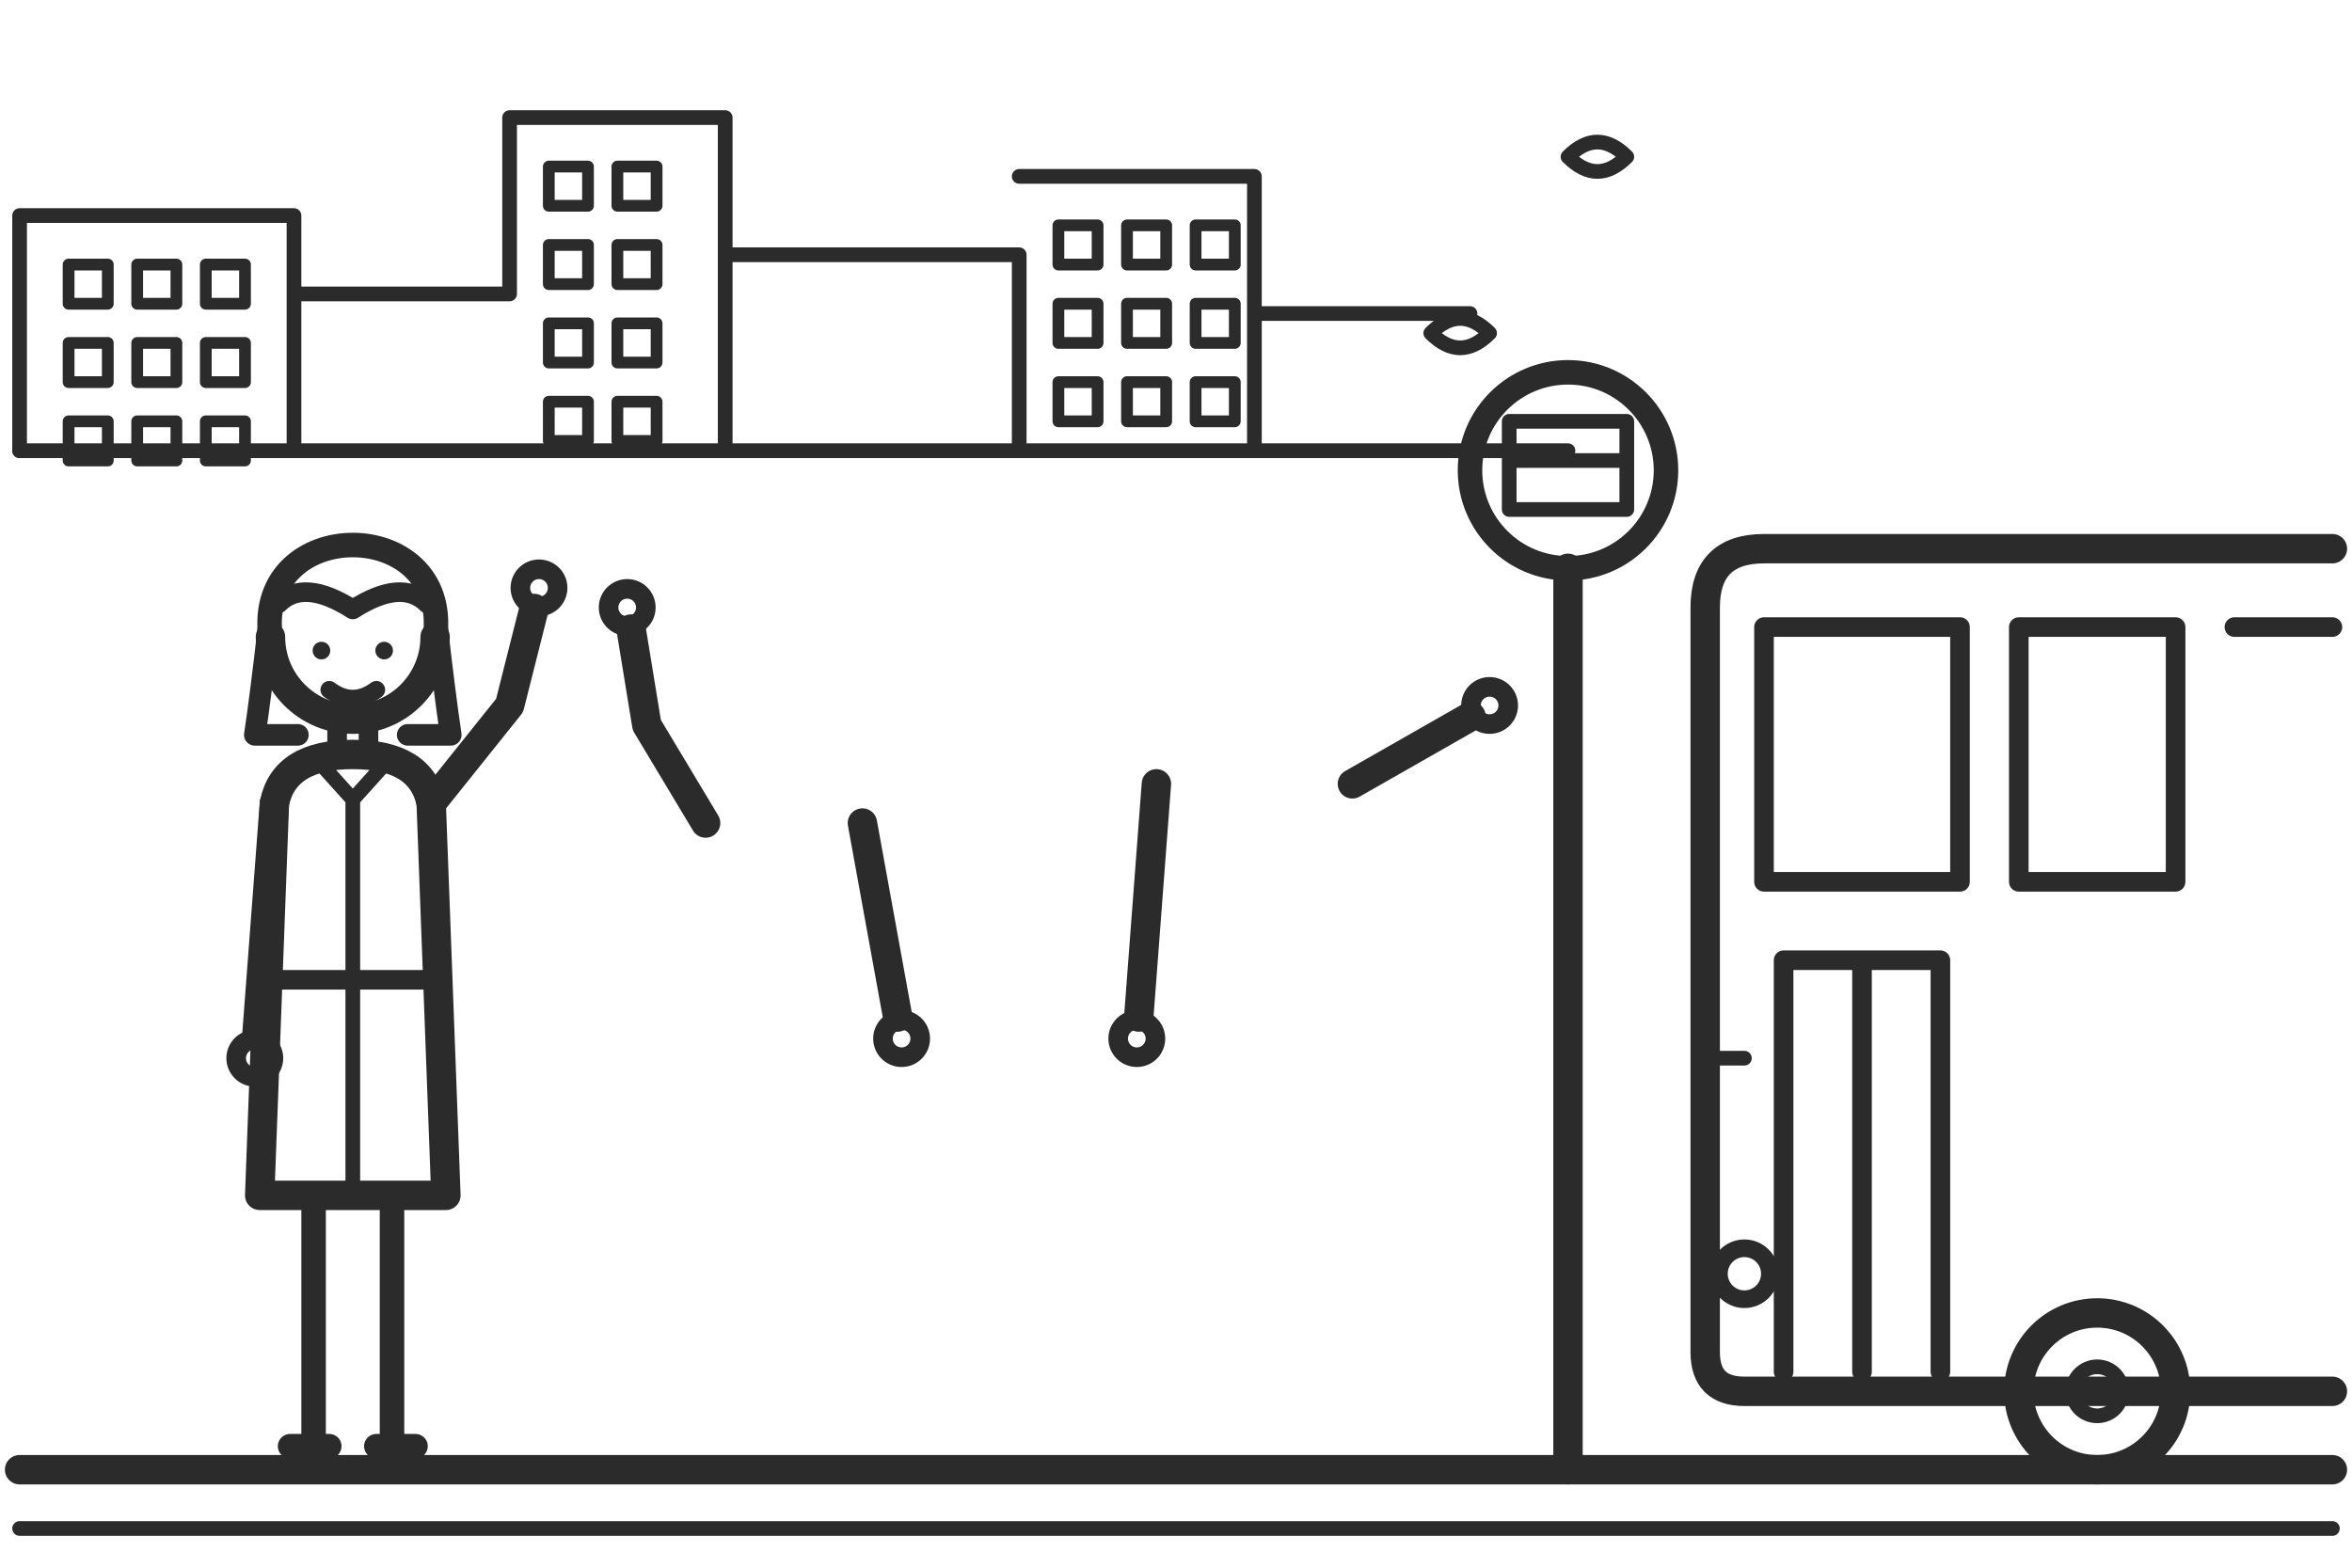
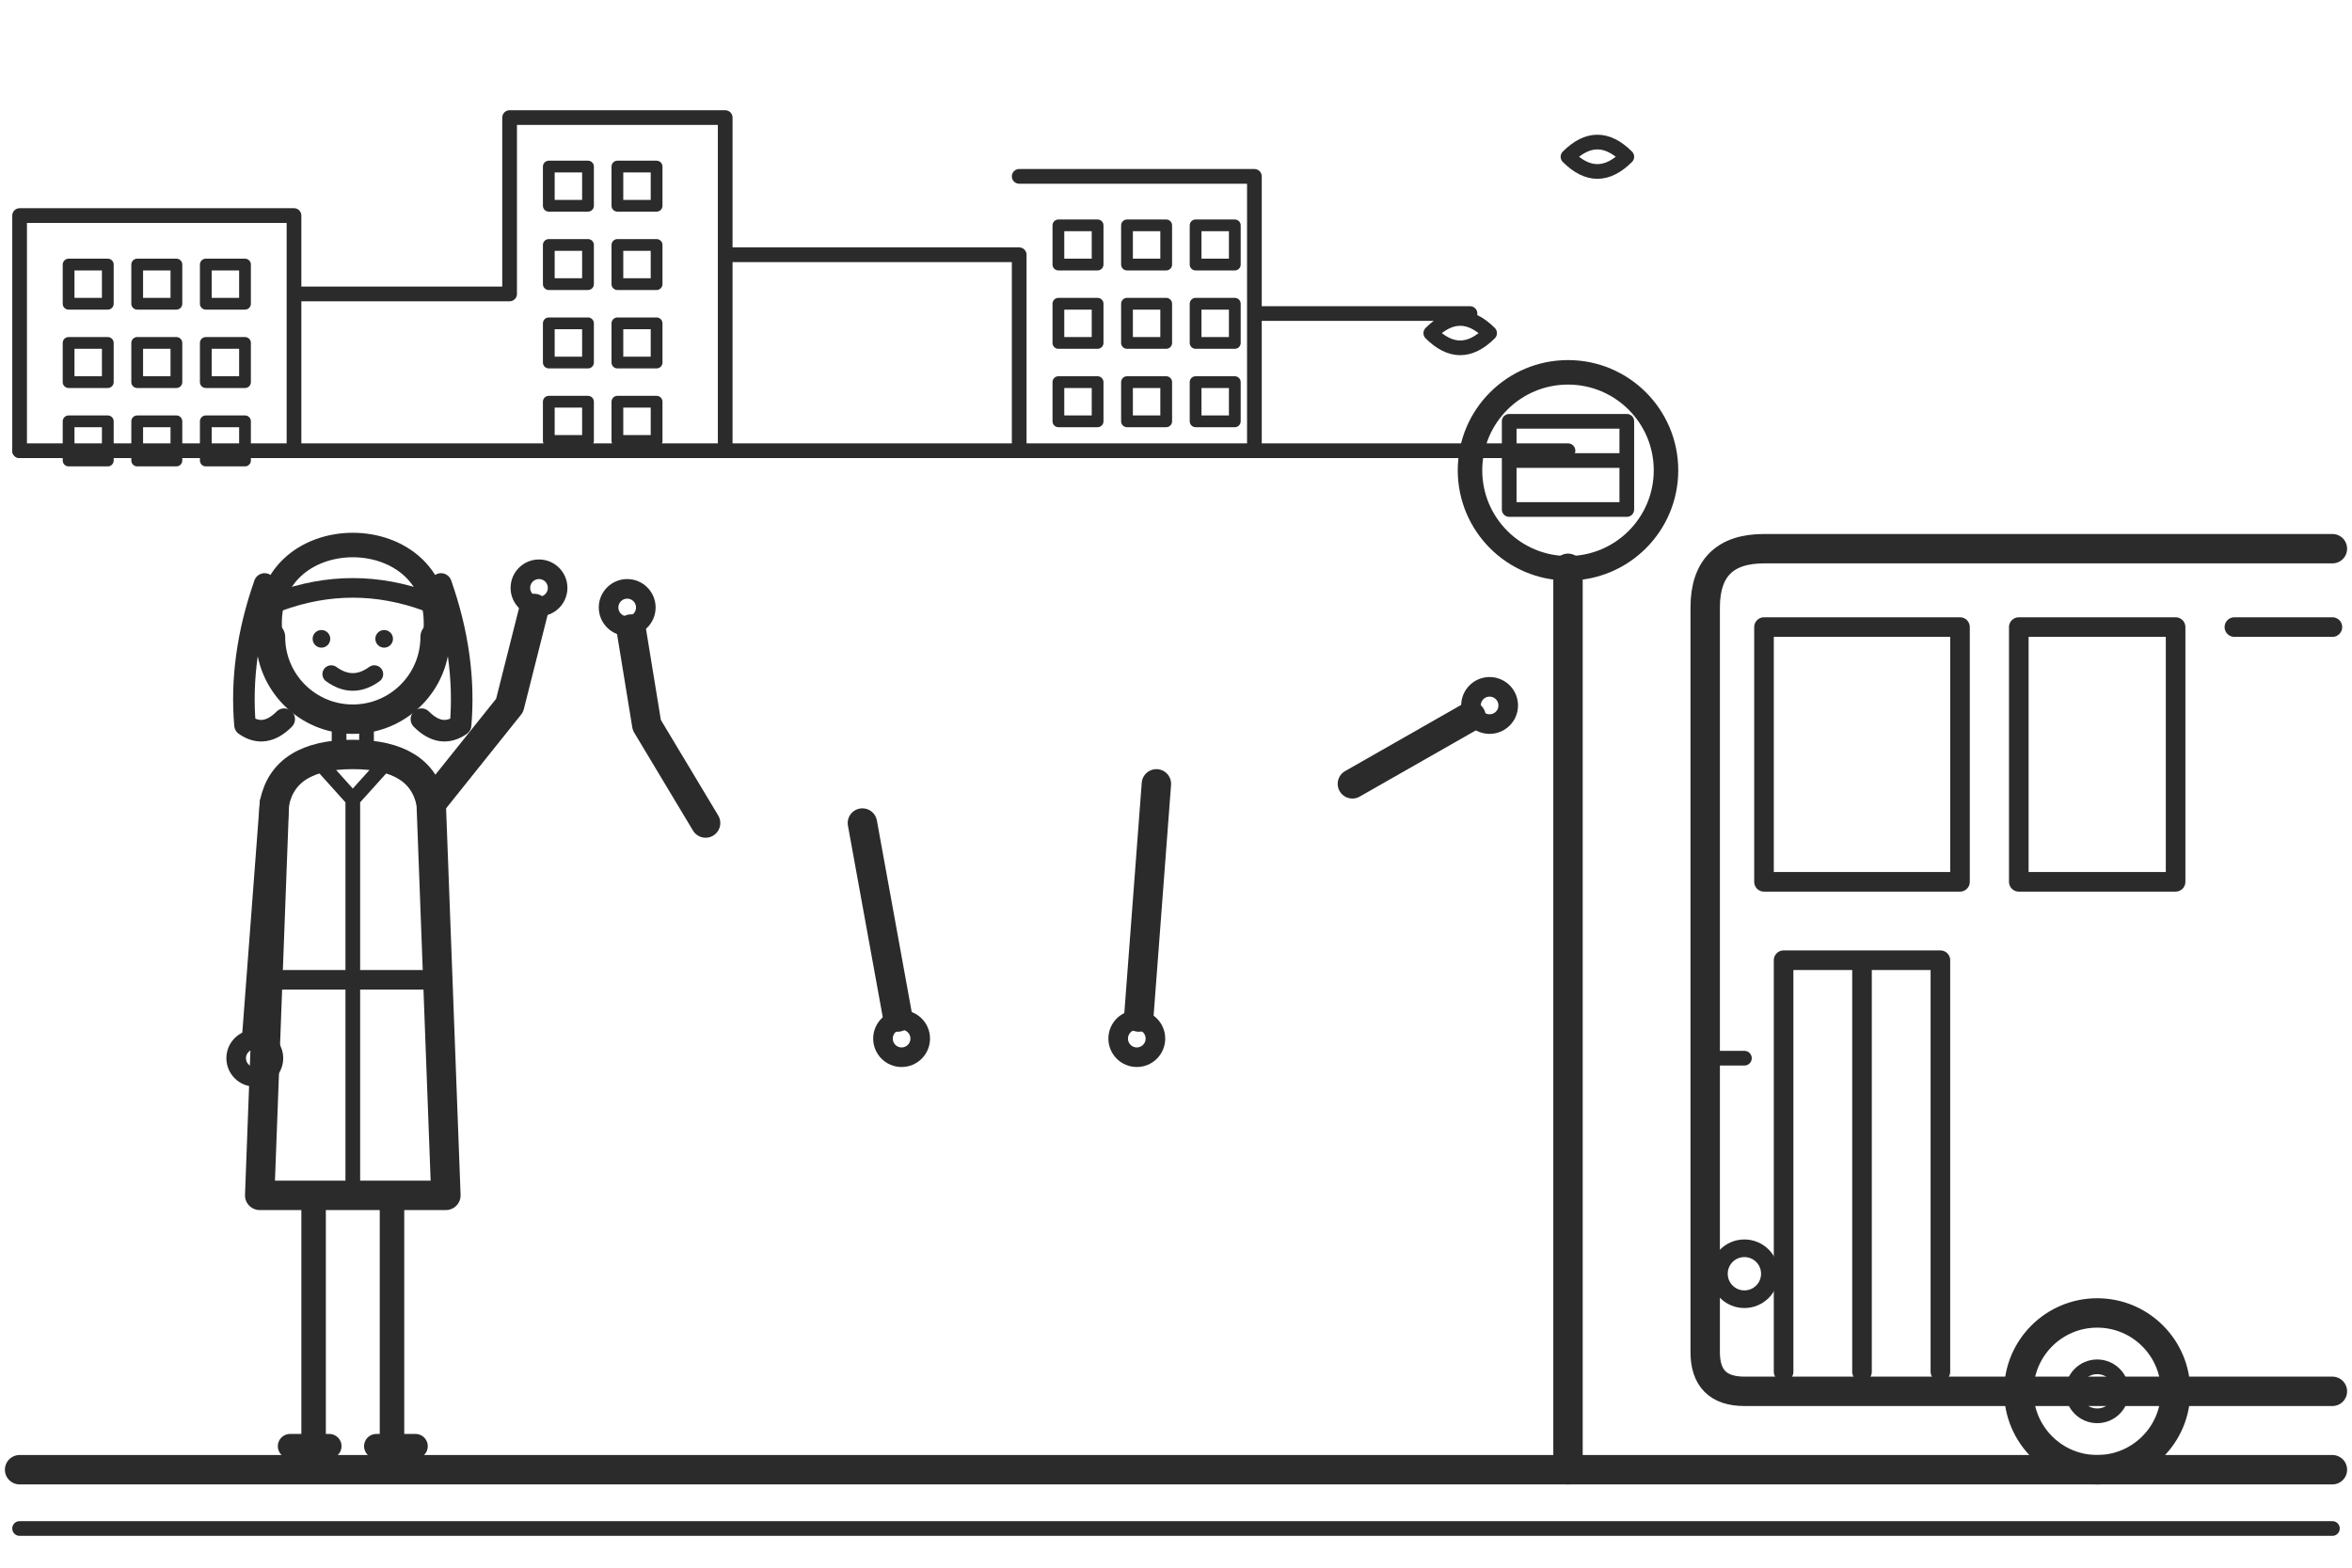
<svg xmlns="http://www.w3.org/2000/svg" viewBox="0 0 240 160">
  <g fill="none" stroke="#2b2b2b" stroke-width="3" stroke-linecap="round" stroke-linejoin="round">
    <path d="M2 46 V22 H30 V46 M30 30 H52 V12 H74 V46 M74 26 H104 V46 M104 18 H128 V46 M128 32 H150" stroke-width="1.5" />
    <path d="M7 27 h4 v4 h-4 z M7 35 h4 v4 h-4 z M7 43 h4 v4 h-4 z M14 27 h4 v4 h-4 z M14 35 h4 v4 h-4 z M14 43 h4 v4 h-4 z M21 27 h4 v4 h-4 z M21 35 h4 v4 h-4 z M21 43 h4 v4 h-4 z" stroke-width="1.2" />
    <path d="M56 17 h4 v4 h-4 z M56 25 h4 v4 h-4 z M56 33 h4 v4 h-4 z M56 41 h4 v4 h-4 z M63 17 h4 v4 h-4 z M63 25 h4 v4 h-4 z M63 33 h4 v4 h-4 z M63 41 h4 v4 h-4 z" stroke-width="1.2" />
    <path d="M108 23 h4 v4 h-4 z M108 31 h4 v4 h-4 z M108 39 h4 v4 h-4 z M115 23 h4 v4 h-4 z M115 31 h4 v4 h-4 z M115 39 h4 v4 h-4 z M122 23 h4 v4 h-4 z M122 31 h4 v4 h-4 z M122 39 h4 v4 h-4 z" stroke-width="1.2" />
    <path d="M2 46 H160" stroke-width="1.5" />
    <path d="M160 16 q3 -3 6 0 q-3 3 -6 0 Z M146 34 q3 -3 6 0 q-3 3 -6 0 Z" stroke-width="1.5" />
    <g transform="translate(16 50)">
      <path d="M11.6 15 A8.4 8.4 0 1 0 28.4 15" />
      <path d="M11.6 15 C10 2.5 30 2.5 28.4 15" stroke-width="2.5" />
-       <path d="M11.4 14 Q10.6 21 10 25 H14.4 M28.6 14 Q29.4 21 30 25 H25.6" stroke-width="2.2" />
-       <path d="M12.4 11.6 Q15 9 20 12.2 Q25 9 27.6 11.6" stroke-width="2" />
-       <circle cx="16.8" cy="16.4" r="0.9" fill="#2b2b2b" stroke="none" />
-       <circle cx="23.2" cy="16.4" r="0.9" fill="#2b2b2b" stroke="none" />
-       <path d="M17.6 20.4 Q20 22.2 22.4 20.4" stroke-width="1.8" />
-       <path d="M18.4 23.4 V26.6 M21.6 23.4 V26.6" stroke-width="2" />
+       <path d="M11 9.6 Q8.4 17 9 24 Q11 25.4 13 23.4 M29 9.6 Q31.6 17 31 24 Q29 25.4 27 23.4" stroke-width="2.2" />
+       <path d="M12.4 11.4 Q20 8.6 27.6 11.4" stroke-width="2" />
+       <circle cx="16.8" cy="15.2" r="0.9" fill="#2b2b2b" stroke="none" />
+       <circle cx="23.2" cy="15.2" r="0.9" fill="#2b2b2b" stroke="none" />
+       <path d="M17.8 18.8 Q20 20.4 22.2 18.8" stroke-width="1.8" />
+       <path d="M18.6 23.6 V26.6 M21.4 23.6 V26.6" stroke-width="1.5" />
      <path d="M12 32 Q13 27 20 27 Q27 27 28 32 L29.5 72 H10.5 Z" />
      <path d="M16.4 27.6 L20 31.6 L23.6 27.6 M20 31.6 V72" stroke-width="1.5" />
      <path d="M11.2 50 H28.8" stroke-width="2" />
      <path d="M16 72 V96.5 M24 72 V96.5" stroke-width="2.5" />
      <path d="M13.6 97.6 H17.6 M22.4 97.6 H26.4" stroke-width="2.5" />
    </g>
    <path d="M28 82 L26.2 105.8" />
    <circle cx="26" cy="108" r="1.9" stroke-width="2" />
    <path d="M44 82 L52 72 L54.5 62.1" />
    <circle cx="55" cy="60" r="1.9" stroke-width="2" />
    <use href="#anna-noarms" x="60" y="50" width="40" height="100" />
    <path d="M72 84 L66 74 L64.4 64.2" />
    <circle cx="64" cy="62" r="1.9" stroke-width="2" />
    <path d="M88 84 L91.6 103.8" />
    <circle cx="92" cy="106" r="1.9" stroke-width="2" />
    <use href="#wang-noarms" x="108" y="50" width="40" height="100" />
    <path d="M118 80 L116.2 103.8" />
    <circle cx="116" cy="106" r="1.9" stroke-width="2" />
    <path d="M138 80 L150.1 73.1" />
    <circle cx="152" cy="72" r="1.9" stroke-width="2" />
    <path d="M160 150 V58" />
    <circle cx="160" cy="48" r="10" stroke-width="2.5" />
    <path d="M154 43 H166 V52 H154 Z M154 47 H166" stroke-width="1.5" />
    <path d="M238 56 H180 Q174 56 174 62 V138 Q174 142 178 142 H238" />
    <path d="M180 64 H200 V90 H180 Z M206 64 H222 V90 H206 Z M228 64 H238" stroke-width="2" />
    <path d="M182 98 H198 V140 M190 98 V140 M182 98 V140" stroke-width="2" />
    <path d="M174 108 H178" stroke-width="1.5" />
    <circle cx="178" cy="130" r="2.6" stroke-width="1.8" />
    <circle cx="214" cy="142" r="8" />
    <circle cx="214" cy="142" r="2.5" stroke-width="1.5" />
    <path d="M2 150 H174 M156 150 H238" stroke-width="3" />
    <path d="M2 156 H238" stroke-width="1.5" />
  </g>
</svg>
